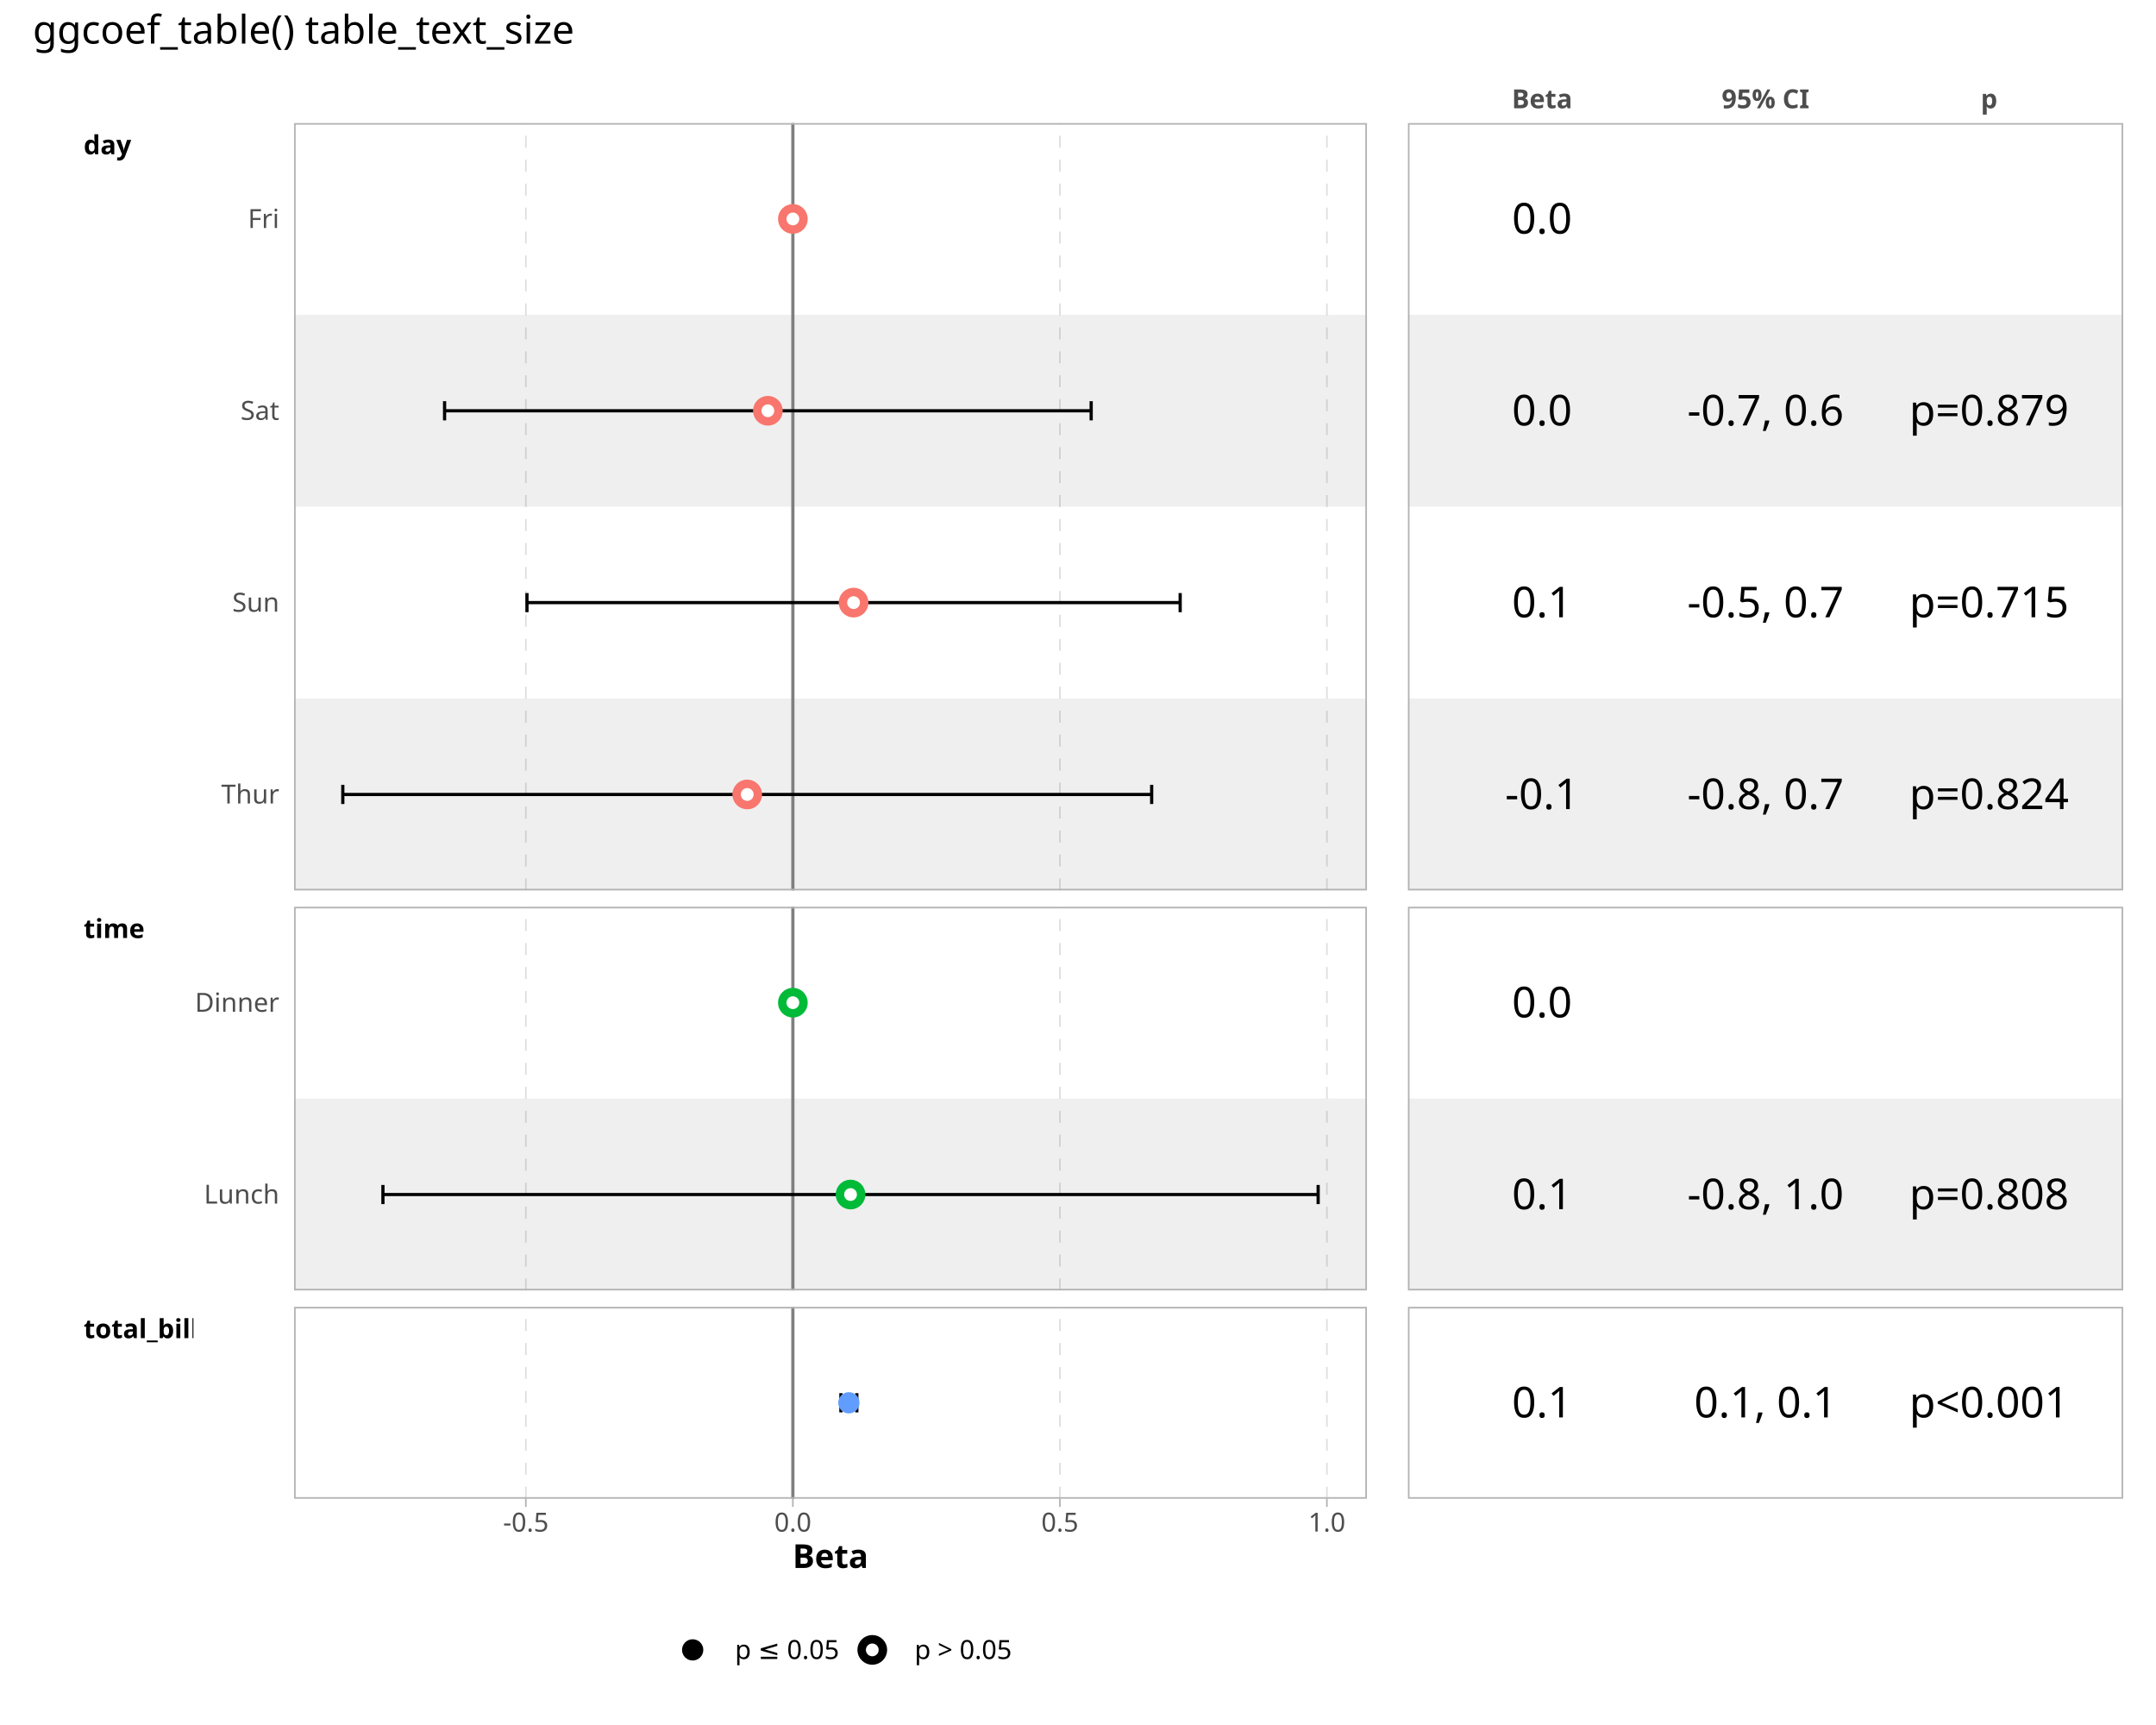
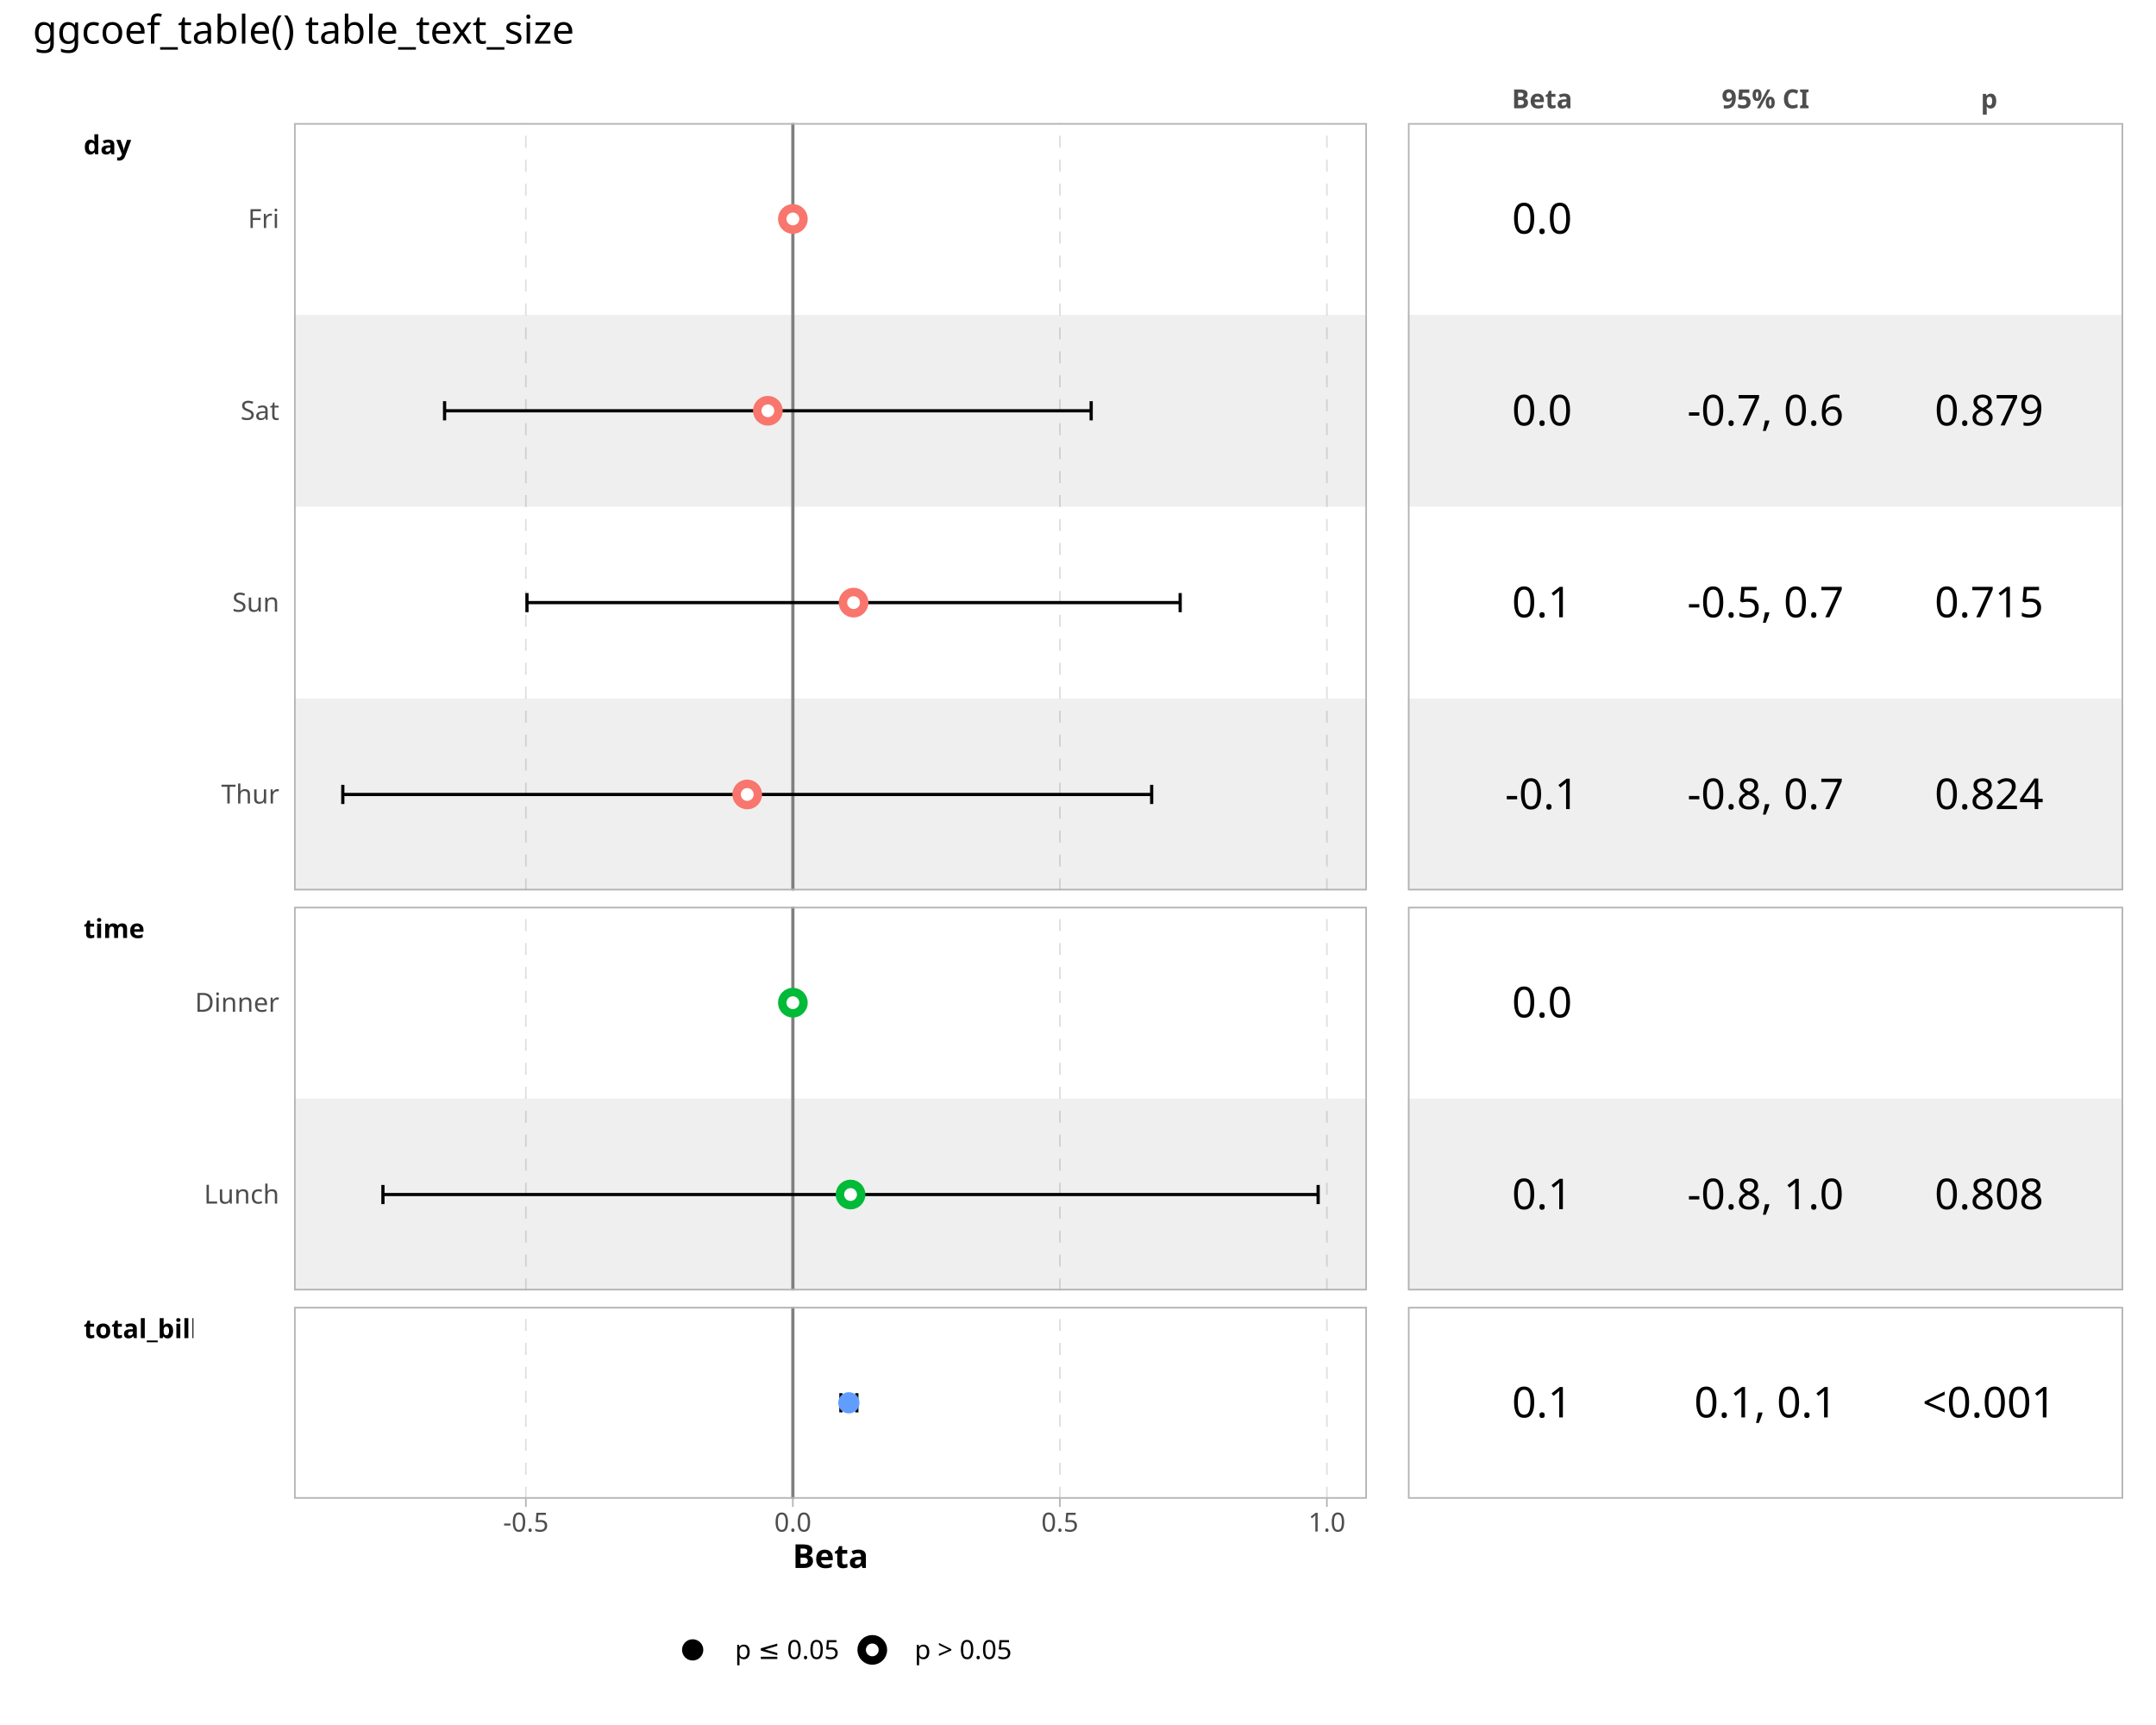
<svg xmlns="http://www.w3.org/2000/svg" class="svglite" data-engine-version="2.0" width="720.00pt" height="576.00pt" viewBox="0 0 720.00 576.00">
  <defs>
    <style type="text/css">
    .svglite line, .svglite polyline, .svglite polygon, .svglite path, .svglite rect, .svglite circle {
      fill: none;
      stroke: #000000;
      stroke-linecap: round;
      stroke-linejoin: round;
      stroke-miterlimit: 10.00;
    }
  </style>
  </defs>
  <rect width="100%" height="100%" style="stroke: none; fill: #FFFFFF;" />
  <defs>
    <clipPath id="cpMC4wMHw3MjAuMDB8MC4wMHw1NzYuMDA=">
      <rect x="0.00" y="0.00" width="720.00" height="576.00" />
    </clipPath>
  </defs>
  <g clip-path="url(#cpMC4wMHw3MjAuMDB8MC4wMHw1NzYuMDA=)">
    <rect x="0.00" y="0.00" width="720.00" height="576.00" style="stroke-width: 1.07; stroke: #FFFFFF; fill: #FFFFFF;" />
  </g>
  <defs>
    <clipPath id="cpNS40OHw0NjEuOTZ8MjIuNzh8NTcwLjUy">
      <rect x="5.48" y="22.78" width="456.48" height="547.74" />
    </clipPath>
  </defs>
  <g clip-path="url(#cpNS40OHw0NjEuOTZ8MjIuNzh8NTcwLjUy)">
    <rect x="5.48" y="22.78" width="456.48" height="547.74" style="stroke-width: 1.07; stroke: #FFFFFF; fill: #FFFFFF;" />
  </g>
  <g clip-path="url(#cpMC4wMHw3MjAuMDB8MC4wMHw1NzYuMDA=)">
</g>
  <defs>
    <clipPath id="cpOTguMjB8NDU2LjQ4fDQxLjA4fDI5Ny4zMQ==">
      <rect x="98.20" y="41.08" width="358.29" height="256.23" />
    </clipPath>
  </defs>
  <g clip-path="url(#cpOTguMjB8NDU2LjQ4fDQxLjA4fDI5Ny4zMQ==)">
    <rect x="98.20" y="41.08" width="358.29" height="256.23" style="stroke-width: 1.07; stroke: none; fill: #FFFFFF;" />
    <polyline points="175.61,297.31 175.61,41.08 " style="stroke-width: 0.53; stroke: #DEDEDE; stroke-dasharray: 4.00,4.00; stroke-linecap: butt;" />
    <polyline points="264.78,297.31 264.78,41.08 " style="stroke-width: 0.53; stroke: #DEDEDE; stroke-dasharray: 4.00,4.00; stroke-linecap: butt;" />
    <polyline points="353.95,297.31 353.95,41.08 " style="stroke-width: 0.53; stroke: #DEDEDE; stroke-dasharray: 4.00,4.00; stroke-linecap: butt;" />
    <polyline points="443.12,297.31 443.12,41.08 " style="stroke-width: 0.53; stroke: #DEDEDE; stroke-dasharray: 4.00,4.00; stroke-linecap: butt;" />
    <rect x="98.20" y="233.25" width="358.29" height="64.06" style="stroke-width: 1.07; stroke: none; stroke-linecap: butt; stroke-linejoin: miter; fill: #111111; fill-opacity: 0.067;" />
    <rect x="98.20" y="169.19" width="358.29" height="64.06" style="stroke-width: 1.07; stroke: none; stroke-linecap: butt; stroke-linejoin: miter;" />
    <rect x="98.20" y="105.13" width="358.29" height="64.06" style="stroke-width: 1.07; stroke: none; stroke-linecap: butt; stroke-linejoin: miter; fill: #111111; fill-opacity: 0.067;" />
    <rect x="98.20" y="41.08" width="358.29" height="64.06" style="stroke-width: 1.07; stroke: none; stroke-linecap: butt; stroke-linejoin: miter;" />
    <line x1="264.78" y1="297.31" x2="264.78" y2="41.08" style="stroke-width: 1.07; stroke: #7F7F7F; stroke-linecap: butt;" />
    <polyline points="364.40,140.37 364.40,133.96 " style="stroke-width: 1.07; stroke-linecap: butt;" />
    <polyline points="364.40,137.16 148.47,137.16 " style="stroke-width: 1.07; stroke-linecap: butt;" />
    <polyline points="148.47,140.37 148.47,133.96 " style="stroke-width: 1.07; stroke-linecap: butt;" />
    <polyline points="394.12,204.42 394.12,198.02 " style="stroke-width: 1.07; stroke-linecap: butt;" />
    <polyline points="394.12,201.22 175.98,201.22 " style="stroke-width: 1.07; stroke-linecap: butt;" />
    <polyline points="175.98,204.42 175.98,198.02 " style="stroke-width: 1.07; stroke-linecap: butt;" />
    <polyline points="384.60,268.48 384.60,262.07 " style="stroke-width: 1.07; stroke-linecap: butt;" />
    <polyline points="384.60,265.28 114.48,265.28 " style="stroke-width: 1.07; stroke-linecap: butt;" />
    <polyline points="114.48,268.48 114.48,262.07 " style="stroke-width: 1.07; stroke-linecap: butt;" />
    <circle cx="264.78" cy="73.11" r="3.55" style="stroke-width: 2.83; stroke: #F8766D; fill: #FFFFFF;" />
    <circle cx="256.43" cy="137.16" r="3.55" style="stroke-width: 2.83; stroke: #F8766D; fill: #FFFFFF;" />
    <circle cx="285.05" cy="201.22" r="3.55" style="stroke-width: 2.83; stroke: #F8766D; fill: #FFFFFF;" />
    <circle cx="249.54" cy="265.28" r="3.55" style="stroke-width: 2.83; stroke: #F8766D; fill: #FFFFFF;" />
    <rect x="98.20" y="41.08" width="358.29" height="256.23" style="stroke-width: 1.07; stroke: #B3B3B3;" />
  </g>
  <g clip-path="url(#cpMC4wMHw3MjAuMDB8MC4wMHw1NzYuMDA=)">
</g>
  <defs>
    <clipPath id="cpOTguMjB8NDU2LjQ4fDMwMi43OHw0MzAuOTA=">
      <rect x="98.20" y="302.78" width="358.29" height="128.11" />
    </clipPath>
  </defs>
  <g clip-path="url(#cpOTguMjB8NDU2LjQ4fDMwMi43OHw0MzAuOTA=)">
    <rect x="98.20" y="302.78" width="358.29" height="128.11" style="stroke-width: 1.07; stroke: none; fill: #FFFFFF;" />
    <polyline points="175.61,430.90 175.61,302.78 " style="stroke-width: 0.53; stroke: #DEDEDE; stroke-dasharray: 4.00,4.00; stroke-linecap: butt;" />
    <polyline points="264.78,430.90 264.78,302.78 " style="stroke-width: 0.53; stroke: #DEDEDE; stroke-dasharray: 4.00,4.00; stroke-linecap: butt;" />
    <polyline points="353.95,430.90 353.95,302.78 " style="stroke-width: 0.53; stroke: #DEDEDE; stroke-dasharray: 4.00,4.00; stroke-linecap: butt;" />
    <polyline points="443.12,430.90 443.12,302.78 " style="stroke-width: 0.53; stroke: #DEDEDE; stroke-dasharray: 4.00,4.00; stroke-linecap: butt;" />
    <rect x="98.20" y="366.84" width="358.29" height="64.06" style="stroke-width: 1.07; stroke: none; stroke-linecap: butt; stroke-linejoin: miter; fill: #111111; fill-opacity: 0.067;" />
    <rect x="98.20" y="302.78" width="358.29" height="64.06" style="stroke-width: 1.07; stroke: none; stroke-linecap: butt; stroke-linejoin: miter;" />
    <line x1="264.78" y1="430.90" x2="264.78" y2="302.78" style="stroke-width: 1.07; stroke: #7F7F7F; stroke-linecap: butt;" />
    <polyline points="440.20,402.07 440.20,395.67 " style="stroke-width: 1.07; stroke-linecap: butt;" />
    <polyline points="440.20,398.87 127.88,398.87 " style="stroke-width: 1.07; stroke-linecap: butt;" />
    <polyline points="127.88,402.07 127.88,395.67 " style="stroke-width: 1.07; stroke-linecap: butt;" />
    <circle cx="264.78" cy="334.81" r="3.55" style="stroke-width: 2.83; stroke: #00BA38; fill: #FFFFFF;" />
    <circle cx="284.04" cy="398.87" r="3.55" style="stroke-width: 2.83; stroke: #00BA38; fill: #FFFFFF;" />
    <rect x="98.20" y="302.78" width="358.29" height="128.11" style="stroke-width: 1.07; stroke: #B3B3B3;" />
  </g>
  <g clip-path="url(#cpMC4wMHw3MjAuMDB8MC4wMHw1NzYuMDA=)">
</g>
  <defs>
    <clipPath id="cpOTguMjB8NDU2LjQ4fDQzNi4zOHw1MDAuNDQ=">
      <rect x="98.20" y="436.38" width="358.29" height="64.06" />
    </clipPath>
  </defs>
  <g clip-path="url(#cpOTguMjB8NDU2LjQ4fDQzNi4zOHw1MDAuNDQ=)">
    <rect x="98.20" y="436.38" width="358.29" height="64.06" style="stroke-width: 1.07; stroke: none; fill: #FFFFFF;" />
    <polyline points="175.61,500.44 175.61,436.38 " style="stroke-width: 0.53; stroke: #DEDEDE; stroke-dasharray: 4.00,4.00; stroke-linecap: butt;" />
    <polyline points="264.78,500.44 264.78,436.38 " style="stroke-width: 0.53; stroke: #DEDEDE; stroke-dasharray: 4.00,4.00; stroke-linecap: butt;" />
    <polyline points="353.95,500.44 353.95,436.38 " style="stroke-width: 0.53; stroke: #DEDEDE; stroke-dasharray: 4.00,4.00; stroke-linecap: butt;" />
    <polyline points="443.12,500.44 443.12,436.38 " style="stroke-width: 0.53; stroke: #DEDEDE; stroke-dasharray: 4.00,4.00; stroke-linecap: butt;" />
    <rect x="98.20" y="436.38" width="358.29" height="64.06" style="stroke-width: 1.07; stroke: none; stroke-linecap: butt; stroke-linejoin: miter;" />
    <line x1="264.78" y1="500.44" x2="264.78" y2="436.38" style="stroke-width: 1.07; stroke: #7F7F7F; stroke-linecap: butt;" />
    <polyline points="286.14,471.61 286.14,465.20 " style="stroke-width: 1.07; stroke-linecap: butt;" />
    <polyline points="286.14,468.41 280.82,468.41 " style="stroke-width: 1.07; stroke-linecap: butt;" />
    <polyline points="280.82,471.61 280.82,465.20 " style="stroke-width: 1.07; stroke-linecap: butt;" />
    <circle cx="283.48" cy="468.41" r="3.55" style="stroke-width: 2.83; stroke: none; fill: #619CFF;" />
    <rect x="98.20" y="436.38" width="358.29" height="64.06" style="stroke-width: 1.07; stroke: #B3B3B3;" />
  </g>
  <g clip-path="url(#cpMC4wMHw3MjAuMDB8MC4wMHw1NzYuMDA=)">
</g>
  <defs>
    <clipPath id="cpMjMuNTV8NjQuNjB8NDEuMDh8Mjk3LjMx">
      <rect x="23.55" y="41.08" width="41.05" height="256.23" />
    </clipPath>
  </defs>
  <g clip-path="url(#cpMjMuNTV8NjQuNjB8NDEuMDh8Mjk3LjMx)">
    <text x="27.94" y="51.52" style="font-size: 8.80px; font-weight: bold; font-family: sans;" textLength="14.19px" lengthAdjust="spacingAndGlyphs">day</text>
  </g>
  <g clip-path="url(#cpMC4wMHw3MjAuMDB8MC4wMHw1NzYuMDA=)">
</g>
  <defs>
    <clipPath id="cpMjMuNTV8NjQuNjB8MzAyLjc4fDQzMC45MA==">
      <rect x="23.55" y="302.78" width="41.05" height="128.11" />
    </clipPath>
  </defs>
  <g clip-path="url(#cpMjMuNTV8NjQuNjB8MzAyLjc4fDQzMC45MA==)">
    <text x="27.94" y="313.22" style="font-size: 8.80px; font-weight: bold; font-family: sans;" textLength="16.63px" lengthAdjust="spacingAndGlyphs">time</text>
  </g>
  <g clip-path="url(#cpMC4wMHw3MjAuMDB8MC4wMHw1NzYuMDA=)">
</g>
  <defs>
    <clipPath id="cpMjMuNTV8NjQuNjB8NDM2LjM4fDUwMC40NA==">
      <rect x="23.55" y="436.38" width="41.05" height="64.06" />
    </clipPath>
  </defs>
  <g clip-path="url(#cpMjMuNTV8NjQuNjB8NDM2LjM4fDUwMC40NA==)">
    <text x="27.94" y="446.82" style="font-size: 8.80px; font-weight: bold; font-family: sans;" textLength="32.28px" lengthAdjust="spacingAndGlyphs">total_bill</text>
  </g>
  <g clip-path="url(#cpMC4wMHw3MjAuMDB8MC4wMHw1NzYuMDA=)">
    <polyline points="175.61,503.17 175.61,500.44 " style="stroke-width: 0.53; stroke: #B3B3B3; stroke-linecap: butt;" />
    <polyline points="264.78,503.17 264.78,500.44 " style="stroke-width: 0.53; stroke: #B3B3B3; stroke-linecap: butt;" />
    <polyline points="353.95,503.17 353.95,500.44 " style="stroke-width: 0.53; stroke: #B3B3B3; stroke-linecap: butt;" />
    <polyline points="443.12,503.17 443.12,500.44 " style="stroke-width: 0.53; stroke: #B3B3B3; stroke-linecap: butt;" />
    <text x="175.61" y="511.42" text-anchor="middle" style="font-size: 8.80px; fill: #4D4D4D; font-family: sans;" textLength="15.16px" lengthAdjust="spacingAndGlyphs">-0.5</text>
    <text x="264.78" y="511.42" text-anchor="middle" style="font-size: 8.80px; fill: #4D4D4D; font-family: sans;" textLength="12.23px" lengthAdjust="spacingAndGlyphs">0.0</text>
    <text x="353.95" y="511.42" text-anchor="middle" style="font-size: 8.80px; fill: #4D4D4D; font-family: sans;" textLength="12.23px" lengthAdjust="spacingAndGlyphs">0.5</text>
    <text x="443.12" y="511.42" text-anchor="middle" style="font-size: 8.80px; fill: #4D4D4D; font-family: sans;" textLength="12.23px" lengthAdjust="spacingAndGlyphs">1.0</text>
    <text x="93.27" y="268.30" text-anchor="end" style="font-size: 8.80px; fill: #4D4D4D; font-family: sans;" textLength="18.09px" lengthAdjust="spacingAndGlyphs">Thur</text>
    <text x="93.27" y="204.25" text-anchor="end" style="font-size: 8.80px; fill: #4D4D4D; font-family: sans;" textLength="15.66px" lengthAdjust="spacingAndGlyphs">Sun</text>
    <text x="93.27" y="140.19" text-anchor="end" style="font-size: 8.80px; fill: #4D4D4D; font-family: sans;" textLength="13.21px" lengthAdjust="spacingAndGlyphs">Sat</text>
    <text x="93.27" y="76.13" text-anchor="end" style="font-size: 8.80px; fill: #4D4D4D; font-family: sans;" textLength="10.26px" lengthAdjust="spacingAndGlyphs">Fri</text>
    <text x="93.27" y="401.90" text-anchor="end" style="font-size: 8.80px; fill: #4D4D4D; font-family: sans;" textLength="23.98px" lengthAdjust="spacingAndGlyphs">Lunch</text>
    <text x="93.27" y="337.84" text-anchor="end" style="font-size: 8.80px; fill: #4D4D4D; font-family: sans;" textLength="25.92px" lengthAdjust="spacingAndGlyphs">Dinner</text>
    <text x="277.34" y="523.56" text-anchor="middle" style="font-size: 11.00px; font-weight: bold; font-family: sans;" textLength="22.63px" lengthAdjust="spacingAndGlyphs">Beta</text>
    <rect x="211.72" y="536.80" width="131.23" height="28.24" style="stroke-width: 1.07; stroke: none; fill: #FFFFFF;" />
    <rect x="222.68" y="542.28" width="17.28" height="17.28" style="stroke-width: 1.07; stroke: none; fill: #FFFFFF;" />
    <circle cx="231.32" cy="550.92" r="3.55" style="stroke-width: 2.83; stroke: none; fill: #000000;" />
    <rect x="282.66" y="542.28" width="17.28" height="17.28" style="stroke-width: 1.07; stroke: none; fill: #FFFFFF;" />
    <circle cx="291.30" cy="550.92" r="3.55" style="stroke-width: 2.83; fill: #FFFFFF;" />
    <text x="245.44" y="553.95" style="font-size: 8.80px; font-family: sans;" textLength="31.74px" lengthAdjust="spacingAndGlyphs">p ≤ 0.05</text>
    <text x="305.42" y="553.95" style="font-size: 8.80px; font-family: sans;" textLength="32.05px" lengthAdjust="spacingAndGlyphs">p &gt; 0.05</text>
  </g>
  <defs>
    <clipPath id="cpNDYxLjk2fDcxNC41MnwyMi43OHw1NzAuNTI=">
      <rect x="461.96" y="22.78" width="252.56" height="547.74" />
    </clipPath>
  </defs>
  <g clip-path="url(#cpNDYxLjk2fDcxNC41MnwyMi43OHw1NzAuNTI=)">
    <rect x="461.96" y="22.78" width="252.56" height="547.74" style="stroke-width: 1.07; stroke: #FFFFFF; fill: #FFFFFF;" />
  </g>
  <g clip-path="url(#cpMC4wMHw3MjAuMDB8MC4wMHw1NzYuMDA=)">
</g>
  <defs>
    <clipPath id="cpNDcwLjE4fDcwOS4wNHw0MS4wOHwyOTcuMzE=">
      <rect x="470.18" y="41.08" width="238.86" height="256.23" />
    </clipPath>
  </defs>
  <g clip-path="url(#cpNDcwLjE4fDcwOS4wNHw0MS4wOHwyOTcuMzE=)">
    <rect x="470.18" y="41.08" width="238.86" height="256.23" style="stroke-width: 1.07; stroke: none; fill: #FFFFFF;" />
    <text x="514.97" y="78.00" text-anchor="middle" style="font-size: 14.23px; font-family: sans;" textLength="19.78px" lengthAdjust="spacingAndGlyphs">0.0</text>
    <text x="589.61" y="78.00" text-anchor="middle" style="font-size: 14.23px; font-family: sans;" textLength="3.95px" lengthAdjust="spacingAndGlyphs"> </text>
    <text x="514.97" y="142.06" text-anchor="middle" style="font-size: 14.23px; font-family: sans;" textLength="19.78px" lengthAdjust="spacingAndGlyphs">0.0</text>
    <text x="589.61" y="142.06" text-anchor="middle" style="font-size: 14.23px; font-family: sans;" textLength="52.20px" lengthAdjust="spacingAndGlyphs">-0.7, 0.6</text>
-     <text x="664.26" y="142.06" text-anchor="middle" style="font-size: 14.23px; font-family: sans;" textLength="51.83px" lengthAdjust="spacingAndGlyphs">p=0.879</text>
+     <text x="664.26" y="142.06" text-anchor="middle" style="font-size: 14.23px; font-family: sans;" textLength="35.60px" lengthAdjust="spacingAndGlyphs">0.879</text>
    <text x="514.97" y="206.12" text-anchor="middle" style="font-size: 14.23px; font-family: sans;" textLength="19.78px" lengthAdjust="spacingAndGlyphs">0.1</text>
    <text x="589.61" y="206.12" text-anchor="middle" style="font-size: 14.23px; font-family: sans;" textLength="52.20px" lengthAdjust="spacingAndGlyphs">-0.5, 0.7</text>
-     <text x="664.26" y="206.12" text-anchor="middle" style="font-size: 14.23px; font-family: sans;" textLength="51.83px" lengthAdjust="spacingAndGlyphs">p=0.715</text>
+     <text x="664.26" y="206.12" text-anchor="middle" style="font-size: 14.23px; font-family: sans;" textLength="35.60px" lengthAdjust="spacingAndGlyphs">0.715</text>
    <text x="514.97" y="270.17" text-anchor="middle" style="font-size: 14.23px; font-family: sans;" textLength="24.51px" lengthAdjust="spacingAndGlyphs">-0.1</text>
    <text x="589.61" y="270.17" text-anchor="middle" style="font-size: 14.23px; font-family: sans;" textLength="52.20px" lengthAdjust="spacingAndGlyphs">-0.8, 0.7</text>
-     <text x="664.26" y="270.17" text-anchor="middle" style="font-size: 14.23px; font-family: sans;" textLength="51.83px" lengthAdjust="spacingAndGlyphs">p=0.824</text>
+     <text x="664.26" y="270.17" text-anchor="middle" style="font-size: 14.23px; font-family: sans;" textLength="35.60px" lengthAdjust="spacingAndGlyphs">0.824</text>
    <rect x="470.18" y="233.25" width="238.86" height="64.06" style="stroke-width: 1.07; stroke: none; stroke-linecap: butt; stroke-linejoin: miter; fill: #111111; fill-opacity: 0.067;" />
    <rect x="470.18" y="169.19" width="238.86" height="64.06" style="stroke-width: 1.07; stroke: none; stroke-linecap: butt; stroke-linejoin: miter;" />
    <rect x="470.18" y="105.13" width="238.86" height="64.06" style="stroke-width: 1.07; stroke: none; stroke-linecap: butt; stroke-linejoin: miter; fill: #111111; fill-opacity: 0.067;" />
    <rect x="470.18" y="41.08" width="238.86" height="64.06" style="stroke-width: 1.07; stroke: none; stroke-linecap: butt; stroke-linejoin: miter;" />
    <rect x="470.18" y="41.08" width="238.86" height="256.23" style="stroke-width: 1.07; stroke: #B3B3B3;" />
  </g>
  <g clip-path="url(#cpMC4wMHw3MjAuMDB8MC4wMHw1NzYuMDA=)">
</g>
  <defs>
    <clipPath id="cpNDcwLjE4fDcwOS4wNHwzMDIuNzh8NDMwLjkw">
      <rect x="470.18" y="302.78" width="238.86" height="128.11" />
    </clipPath>
  </defs>
  <g clip-path="url(#cpNDcwLjE4fDcwOS4wNHwzMDIuNzh8NDMwLjkw)">
    <rect x="470.18" y="302.78" width="238.86" height="128.11" style="stroke-width: 1.07; stroke: none; fill: #FFFFFF;" />
    <text x="514.97" y="339.71" text-anchor="middle" style="font-size: 14.23px; font-family: sans;" textLength="19.78px" lengthAdjust="spacingAndGlyphs">0.0</text>
    <text x="589.61" y="339.71" text-anchor="middle" style="font-size: 14.23px; font-family: sans;" textLength="3.95px" lengthAdjust="spacingAndGlyphs"> </text>
    <text x="514.97" y="403.77" text-anchor="middle" style="font-size: 14.23px; font-family: sans;" textLength="19.78px" lengthAdjust="spacingAndGlyphs">0.1</text>
    <text x="589.61" y="403.77" text-anchor="middle" style="font-size: 14.23px; font-family: sans;" textLength="52.20px" lengthAdjust="spacingAndGlyphs">-0.8, 1.0</text>
-     <text x="664.26" y="403.77" text-anchor="middle" style="font-size: 14.23px; font-family: sans;" textLength="51.83px" lengthAdjust="spacingAndGlyphs">p=0.808</text>
+     <text x="664.26" y="403.77" text-anchor="middle" style="font-size: 14.23px; font-family: sans;" textLength="35.60px" lengthAdjust="spacingAndGlyphs">0.808</text>
    <rect x="470.18" y="366.84" width="238.86" height="64.06" style="stroke-width: 1.07; stroke: none; stroke-linecap: butt; stroke-linejoin: miter; fill: #111111; fill-opacity: 0.067;" />
    <rect x="470.18" y="302.78" width="238.86" height="64.06" style="stroke-width: 1.07; stroke: none; stroke-linecap: butt; stroke-linejoin: miter;" />
    <rect x="470.18" y="302.78" width="238.86" height="128.11" style="stroke-width: 1.07; stroke: #B3B3B3;" />
  </g>
  <g clip-path="url(#cpMC4wMHw3MjAuMDB8MC4wMHw1NzYuMDA=)">
</g>
  <defs>
    <clipPath id="cpNDcwLjE4fDcwOS4wNHw0MzYuMzh8NTAwLjQ0">
      <rect x="470.18" y="436.38" width="238.86" height="64.06" />
    </clipPath>
  </defs>
  <g clip-path="url(#cpNDcwLjE4fDcwOS4wNHw0MzYuMzh8NTAwLjQ0)">
    <rect x="470.18" y="436.38" width="238.86" height="64.06" style="stroke-width: 1.07; stroke: none; fill: #FFFFFF;" />
    <text x="514.97" y="473.30" text-anchor="middle" style="font-size: 14.23px; font-family: sans;" textLength="19.78px" lengthAdjust="spacingAndGlyphs">0.1</text>
    <text x="589.61" y="473.30" text-anchor="middle" style="font-size: 14.23px; font-family: sans;" textLength="47.46px" lengthAdjust="spacingAndGlyphs">0.1, 0.1</text>
-     <text x="664.26" y="473.30" text-anchor="middle" style="font-size: 14.23px; font-family: sans;" textLength="51.83px" lengthAdjust="spacingAndGlyphs">p&lt;0.001</text>
+     <text x="664.26" y="473.30" text-anchor="middle" style="font-size: 14.23px; font-family: sans;" textLength="43.92px" lengthAdjust="spacingAndGlyphs">&lt;0.001</text>
    <rect x="470.18" y="436.38" width="238.86" height="64.06" style="stroke-width: 1.07; stroke: none; stroke-linecap: butt; stroke-linejoin: miter;" />
    <rect x="470.18" y="436.38" width="238.86" height="64.06" style="stroke-width: 1.07; stroke: #B3B3B3;" />
  </g>
  <g clip-path="url(#cpMC4wMHw3MjAuMDB8MC4wMHw1NzYuMDA=)">
</g>
  <defs>
    <clipPath id="cpNDcwLjE4fDQ3MC4xOHw0MS4wOHwyOTcuMzE=">
      <rect x="470.18" y="41.08" width="0.00" height="256.23" />
    </clipPath>
  </defs>
  <g clip-path="url(#cpNDcwLjE4fDQ3MC4xOHw0MS4wOHwyOTcuMzE=)">
</g>
  <g clip-path="url(#cpMC4wMHw3MjAuMDB8MC4wMHw1NzYuMDA=)">
</g>
  <defs>
    <clipPath id="cpNDcwLjE4fDQ3MC4xOHwzMDIuNzh8NDMwLjkw">
      <rect x="470.18" y="302.78" width="0.00" height="128.11" />
    </clipPath>
  </defs>
  <g clip-path="url(#cpNDcwLjE4fDQ3MC4xOHwzMDIuNzh8NDMwLjkw)">
</g>
  <g clip-path="url(#cpMC4wMHw3MjAuMDB8MC4wMHw1NzYuMDA=)">
</g>
  <defs>
    <clipPath id="cpNDcwLjE4fDQ3MC4xOHw0MzYuMzh8NTAwLjQ0">
      <rect x="470.18" y="436.38" width="0.00" height="64.06" />
    </clipPath>
  </defs>
  <g clip-path="url(#cpNDcwLjE4fDQ3MC4xOHw0MzYuMzh8NTAwLjQ0)">
</g>
  <g clip-path="url(#cpMC4wMHw3MjAuMDB8MC4wMHw1NzYuMDA=)">
    <text x="514.97" y="36.15" text-anchor="middle" style="font-size: 8.80px; font-weight: bold; fill: #4D4D4D; font-family: sans;" textLength="18.11px" lengthAdjust="spacingAndGlyphs">Beta</text>
    <text x="589.61" y="36.15" text-anchor="middle" style="font-size: 8.80px; font-weight: bold; fill: #4D4D4D; font-family: sans;" textLength="28.86px" lengthAdjust="spacingAndGlyphs">95% CI</text>
    <text x="664.26" y="36.15" text-anchor="middle" style="font-size: 8.80px; font-weight: bold; fill: #4D4D4D; font-family: sans;" textLength="4.89px" lengthAdjust="spacingAndGlyphs">p</text>
    <text x="10.96" y="14.56" style="font-size: 13.20px; font-family: sans;" textLength="176.13px" lengthAdjust="spacingAndGlyphs">ggcoef_table() table_text_size</text>
  </g>
</svg>
